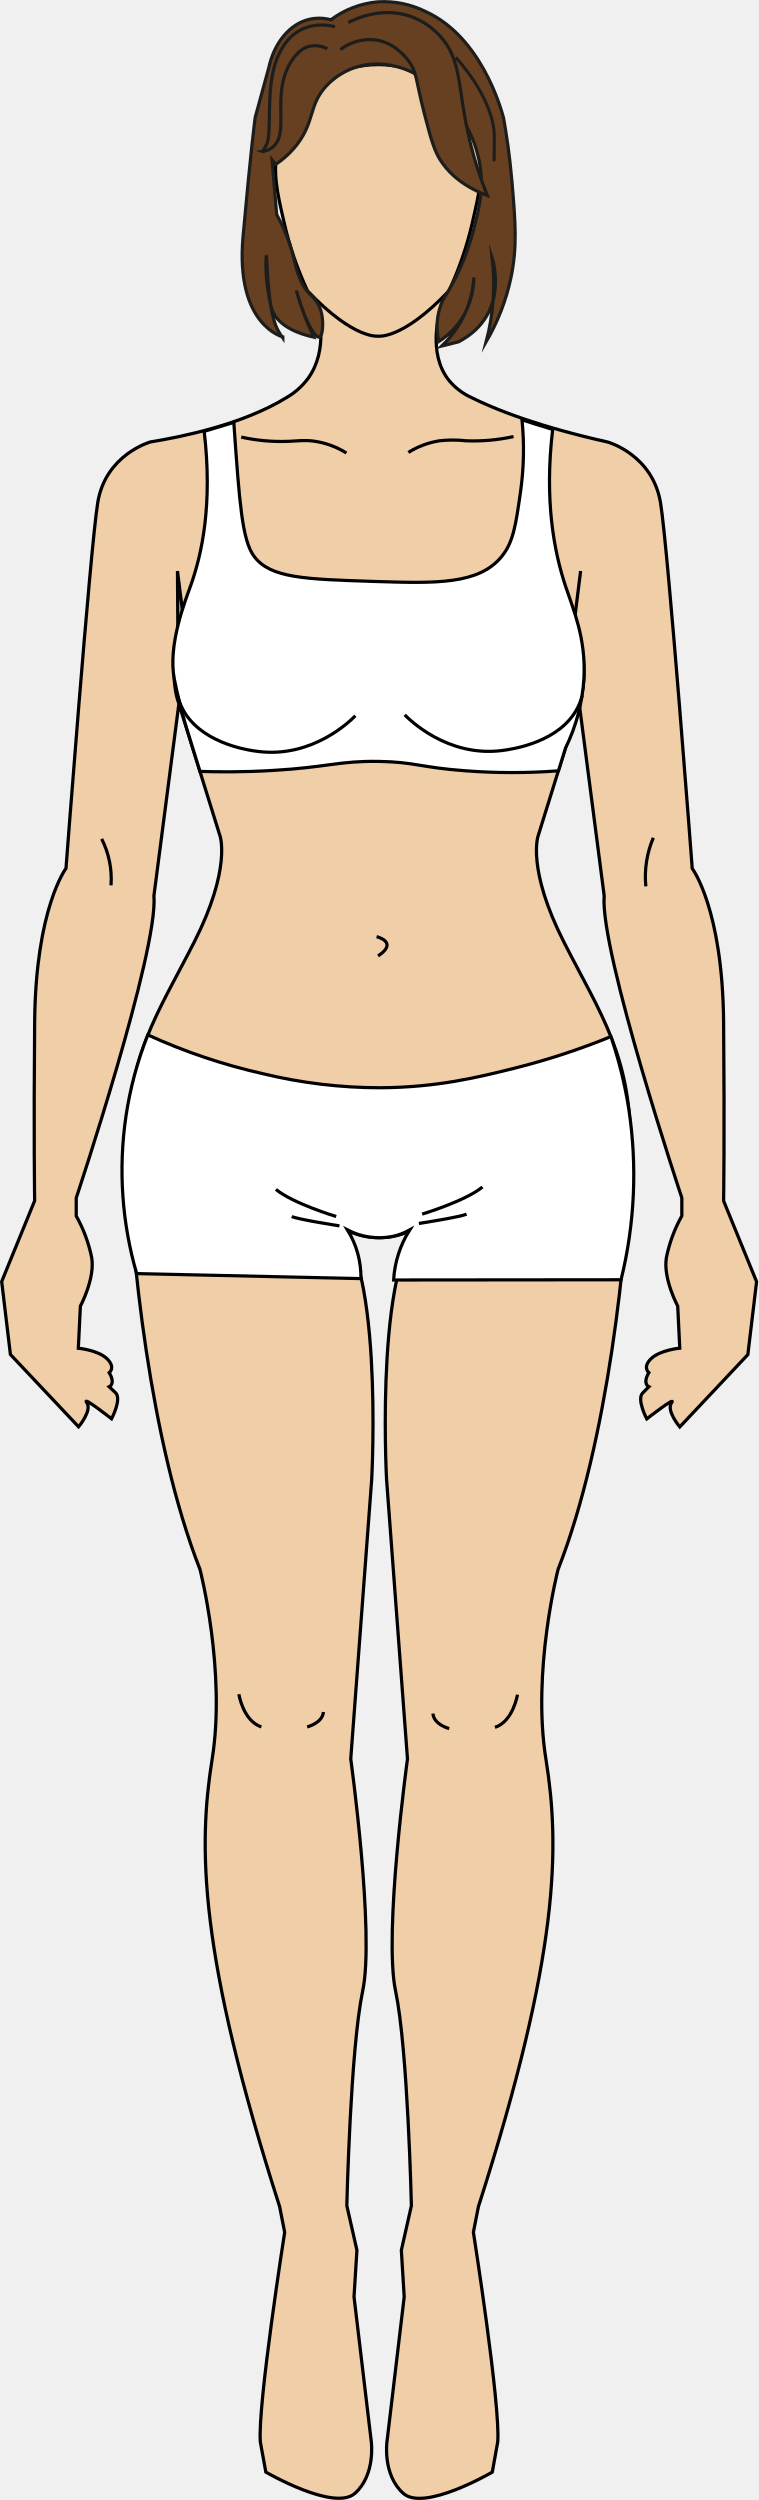
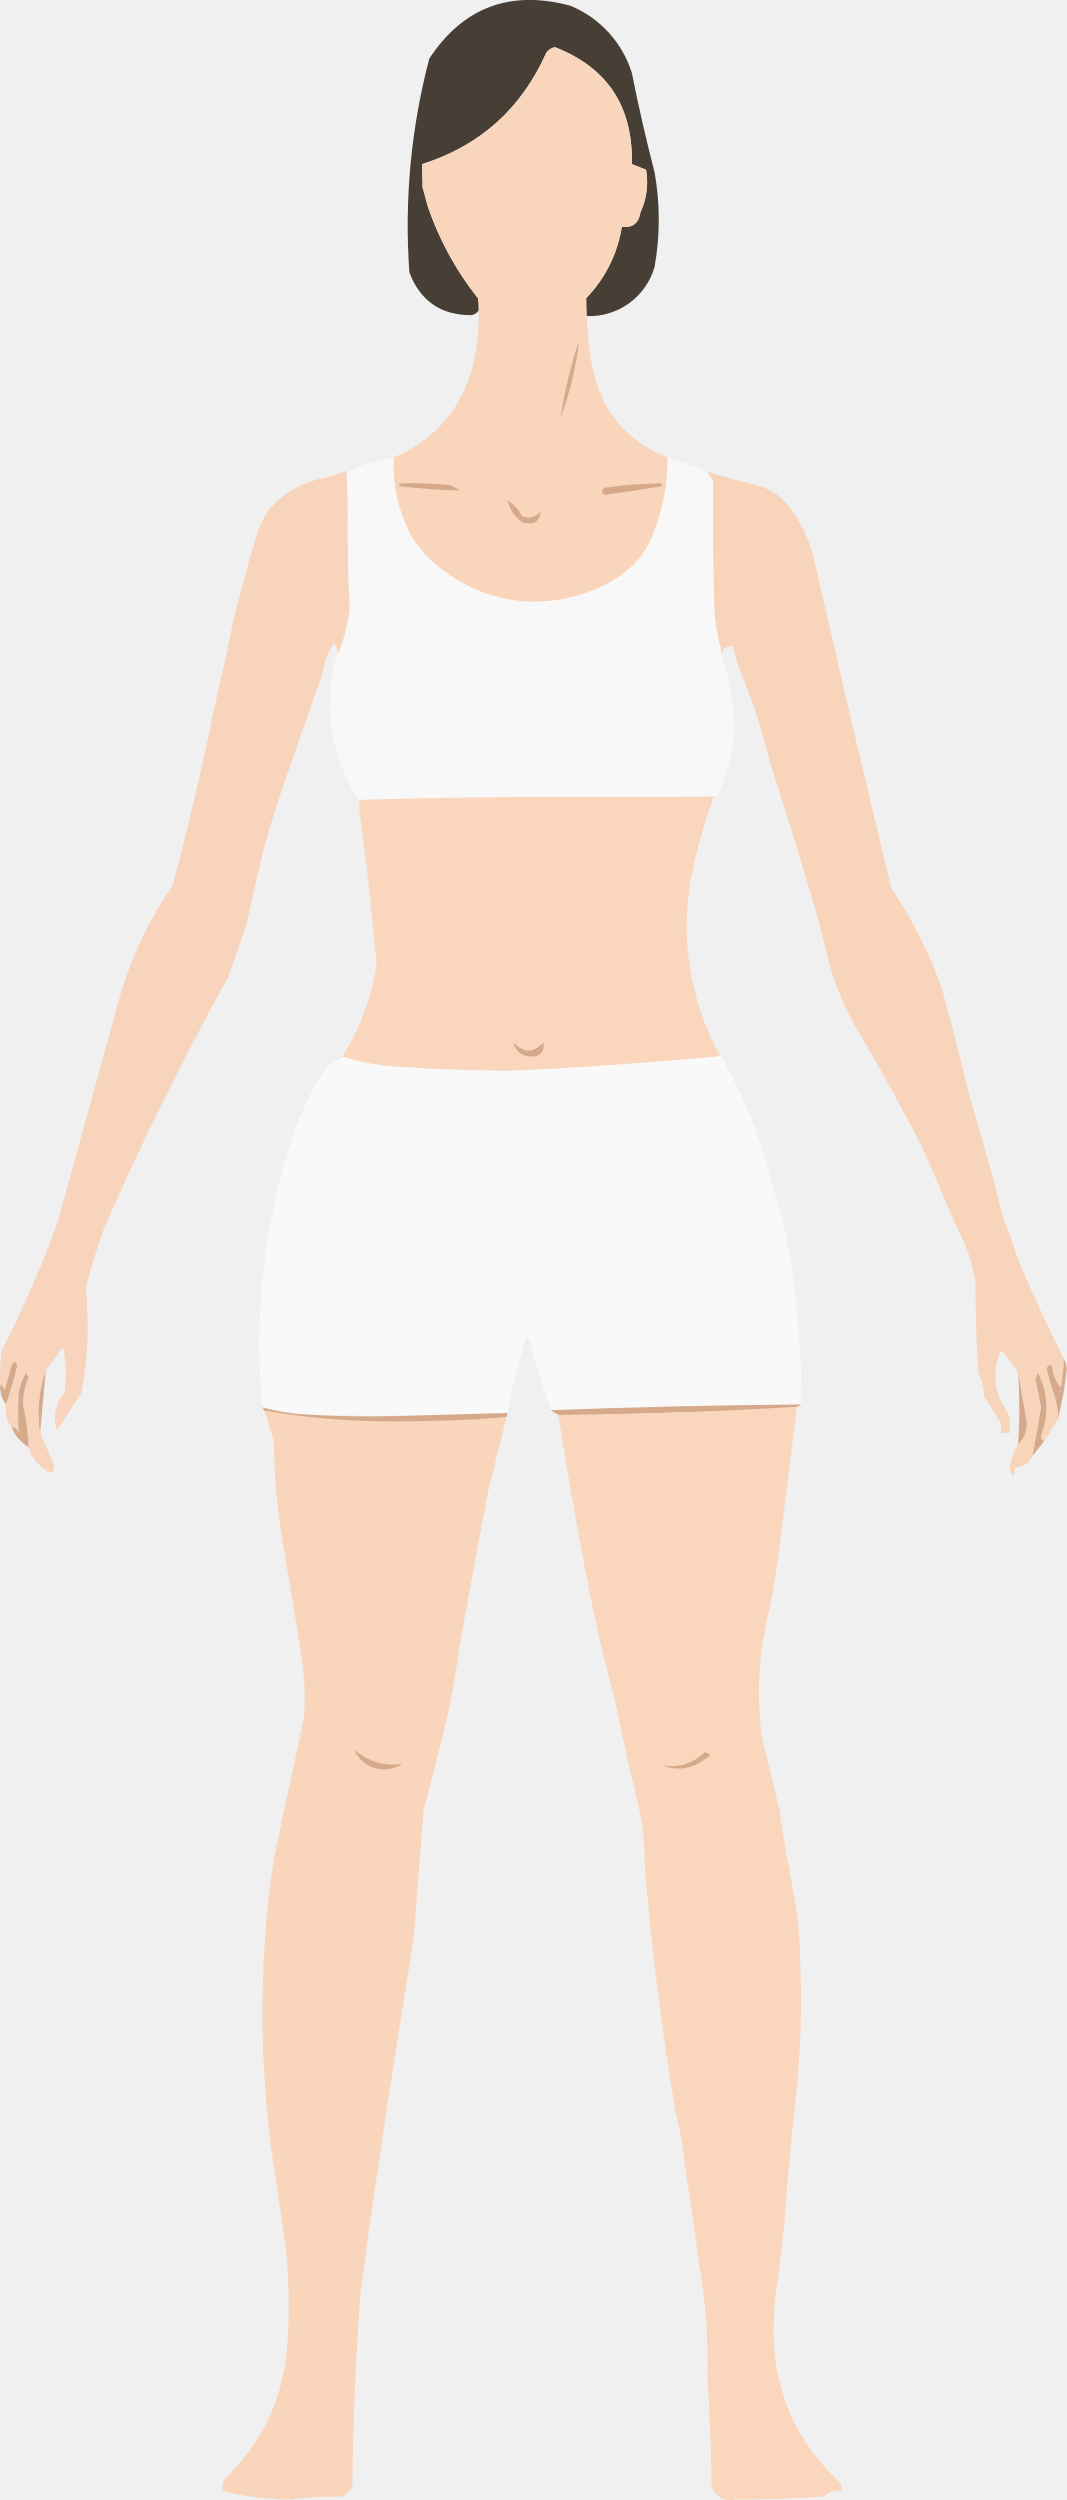
- <svg xmlns="http://www.w3.org/2000/svg" viewBox="0 0 235.92 777.84">
+ <svg xmlns="http://www.w3.org/2000/svg" id="Capa_1" data-name="Capa 1" viewBox="0 0 374.06 876.69">
  <defs>
-     <style>.cls-1,.cls-2{fill:#efcea8;}.cls-1,.cls-2,.cls-5,.cls-6{stroke:#000;}.cls-1,.cls-2,.cls-3,.cls-4,.cls-5,.cls-6{stroke-miterlimit:10;}.cls-1{stroke-width:1.01px;}.cls-3{fill:#664020;}.cls-3,.cls-4{stroke:#1d1d1b;}.cls-4,.cls-5{fill:none;}.cls-4{stroke-width:0.95px;}.cls-6{fill:#fff;}</style>
+     <style>.cls-1{fill:#473e35;}.cls-1,.cls-2,.cls-3,.cls-4,.cls-5,.cls-6,.cls-7,.cls-8{fill-rule:evenodd;}.cls-2{fill:#f8d5bb;}.cls-3{fill:#d6a98a;}.cls-4{fill:#f8f8f8;}.cls-5{fill:#f7d4bb;}.cls-6{fill:#f7d4ba;}.cls-7{fill:#f9d6bc;}.cls-8{fill:#f9f9f9;}</style>
  </defs>
-   <g id="Capa_2" data-name="Capa 2">
-     <g id="Capa_6" data-name="Capa 6">
-       <g id="Mujer_de_frente" data-name="Mujer de frente">
-         <path id="Cuerpo" class="cls-1" d="M180.4,218.39l-13,41.79s-3.47,10.2,8,32.82S197,329.23,196.1,359.24s-6.86,89.29-22.46,129.06c0,0-8.19,31.65-3.78,59.06s4.17,60.69-21,139.17l-1.57,8s8.47,53.89,7.57,65.23l-1.69,9.4S132,781.56,125.5,775.8s-5.11-16-5.11-16l5.37-45.16-.89-14.5L128,686.26s-1.12-48.88-4.92-66.77,3.7-72.22,3.7-72.22l-6.51-87s-4-73.51,13.28-81.27a23,23,0,0,1-31.18,0c17.31,7.76,13.28,81.27,13.28,81.27l-6.52,87s7.52,54.33,3.71,72.22-4.93,66.77-4.93,66.77l3.14,13.86-.9,14.5,5.38,45.16s1.35,10.26-5.11,16-27.71-6.62-27.71-6.62L81,759.78c-.9-11.34,7.57-65.23,7.57-65.23l-1.57-8c-25.14-78.48-25.39-111.77-21-139.17s-3.77-59.06-3.77-59.06c-15.61-39.77-21.56-99.05-22.46-129.06S49,315.62,60.48,293s8-32.82,8-32.82l-13-41.79-.26-40.71,2,16c-5.84,15.12-1.56,25.25-1.56,25.25l-7.77,59.78c1.42,17.24-24.17,94-24.17,94v5.62a44.68,44.68,0,0,1,4.82,13c1.06,6.5-3.53,15.06-3.53,15.06l-.64,13.09s6.11.56,8.91,3.26.71,4.37.71,4.37c2.08,3.49,0,4.38,0,4.38L36,433.38c1.92,2-1.29,8.05-1.29,8.05s-9.44-7.39-7.7-5-2.56,7.5-2.56,7.5L3.24,421.43.52,398.74,10.78,373.6s-.32-20.29,0-55.64,9.75-47.78,9.75-47.78S28,171.61,30.39,156.5s16.42-19,16.42-19c9.63-1.57,28.69-5.38,42.37-13.82a22.09,22.09,0,0,0,6.71-6c6.36-8.87,3.43-20.39,2.17-24.51l39.84,0c-1.42,4.25-4.94,16.64,1.75,25.14a19.64,19.64,0,0,0,7.09,5.41c14,6.93,31.77,11.46,42.37,13.82,0,0,14,3.9,16.42,19s9.85,113.68,9.85,113.68,9.44,12.43,9.76,47.78,0,55.64,0,55.64l10.26,25.14-2.72,22.69-21.18,22.5s-4.31-5.12-2.56-7.5-7.71,5-7.71,5-3.21-6.09-1.28-8.05l1.93-1.95s-2.09-.89,0-4.38c0,0-2.09-1.68.71-4.37s8.91-3.26,8.91-3.26l-.64-13.09s-4.6-8.56-3.53-15.06a44.81,44.81,0,0,1,4.81-13v-5.62s-25.58-76.75-24.16-94l-7.77-59.78s4.28-10.13-1.56-25.25l2-16" />
-         <path id="Cabeza" class="cls-2" d="M135,25.1c10.48,6.77,13.17,17.82,13.78,20.39,1.86,7.9.42,14.13-1.88,24.06a105.92,105.92,0,0,1-7.22,20.94c-14.61,15.43-22.15,14.09-22.15,14.09h.31s-7.54,1.34-22.16-14.09a106,106,0,0,1-7.21-20.94c-2.3-9.93-3.75-16.16-1.88-24.06.61-2.57,3.3-13.62,13.78-20.39A32.47,32.47,0,0,1,135,25.1Z" />
-         <path class="cls-3" d="M101.38,26.91c-5.27,5.85-3.49,10.72-8.73,17.75a27.81,27.81,0,0,1-6.88,6.48l-1.13-1.39,1.45,17a56,56,0,0,1,4.89,12c1.26,4.57,1.94,9.46,5.6,12.92a10.82,10.82,0,0,1,1.48,1.52c2.22,2.82,2.46,6.33,2.29,9,0,0-.22,3.93-1.89,2.33-3.35-3.2-6.26-14.11-6.26-14.11q.85,3,2,6.17c1.08,3,2.23,5.78,3.39,8.32-3.9-.87-10.73-3-12.94-8.38a39.71,39.71,0,0,1-1.17-5.58,49.94,49.94,0,0,1-.72-10.28,4.8,4.8,0,0,1,.11-1.07c.21,0,.3,16.72,3.39,22.75A24.26,24.26,0,0,0,88,105.2l0-.38h0S73.15,101.24,75.62,73.6,79.4,36.51,79.4,36.51l4.22-15.42C85.29,13.36,90.11,7.4,96.29,6a14,14,0,0,1,6.67.15A28.43,28.43,0,0,1,117.52.58a29.25,29.25,0,0,1,15,3.06c17.08,7.81,23.27,29.76,24.14,33,.86,4.75,1.91,11.55,2.62,19.78,1.09,12.65,1.7,20.42-.31,30a67.22,67.22,0,0,1-7.7,19.93,71.37,71.37,0,0,0,1.89-26s5.81,17.46-10.48,26l-5.23,1.31a32.82,32.82,0,0,0,8-12,32.38,32.38,0,0,0,2-9.33,25.43,25.43,0,0,1-2.89,11.35,24.07,24.07,0,0,1-8,8.57,19.26,19.26,0,0,1-.56-5.11,19.65,19.65,0,0,1,1.88-7.95,72.94,72.94,0,0,0,9.28-21c1.75-6.63,3.42-13,2.18-20.75-2.42-15.29-14.9-28.56-27.11-31a22.54,22.54,0,0,0-10.88.28A21.77,21.77,0,0,0,101.38,26.91Z" />
-         <path class="cls-3" d="M104.23,8.33a15.26,15.26,0,0,0-9.89.58c-5.36,2.38-7.48,7.66-8.15,9.31C82.5,27.42,84.7,41.38,83,44.84c-.25.52-1.19,2.43-1.45,2.33l0,0a6.8,6.8,0,0,0,3.09-1.23c5.84-4.33-.43-16,5.72-26.43,2.4-4,4.88-4.86,5.82-5.09a8.64,8.64,0,0,1,5.68.73" />
-         <path class="cls-3" d="M105.89,15.42a15.28,15.28,0,0,1,10.54-3.05c5.95.64,9.43,5,10.41,6.22,3,3.76,2.43,6.19,5.23,16.9,1.92,7.36,2.89,11,4.8,14.11C139,53,143,57.55,151.63,60.86a118.86,118.86,0,0,1-5.16-15.77c-4.36-17.35-2.38-26.19-9.72-34.05a22.83,22.83,0,0,0-9-5.95C118.83,2,110.62,5.84,108.36,7" />
-         <path class="cls-4" d="M141.8,17.87s12.13,12.79,12,25,0,4.58,0,4.58" />
-         <path class="cls-5" d="M117.17,291.43s7,1.66.46,6" />
-         <path class="cls-5" d="M203.27,260.66a31,31,0,0,0-2.33,15.12" />
-         <path class="cls-5" d="M31.63,261a27.63,27.63,0,0,1,2.91,14.47" />
-         <path class="cls-5" d="M74.32,527.13s1.31,8.29,7,10.18" />
-         <path class="cls-5" d="M161,527.27s-1.31,8.29-7,10.18" />
-         <path class="cls-5" d="M95.56,537.31s4.76-1.16,5.07-4.65" />
-         <path class="cls-5" d="M139.77,537.82s-4.76-1.17-5.07-4.66" />
-         <path class="cls-5" d="M75.05,136a57.67,57.67,0,0,0,14.84,1.31c2.89-.13,5-.47,8.14,0a25.63,25.63,0,0,1,9.75,3.64" />
-         <path class="cls-5" d="M159.78,135.83a57.64,57.64,0,0,1-14.84,1.31,36.3,36.3,0,0,0-8.14,0,25.71,25.71,0,0,0-9.75,3.63" />
-         <path class="cls-6" d="M173.75,239.83l2.19-7.06A56.92,56.92,0,0,0,181.68,211c.66-12.44-3.28-21.23-5.72-28.61-3.55-10.73-6.65-26.67-4-48.79l-5.72-1.74-3.83-1.27a93.66,93.66,0,0,1-.48,22.61c-1.46,10.18-2.21,15.42-5.76,19.85-7.12,8.9-20.62,8.47-39.74,7.86-21.58-.7-32.37-1-37.41-7.86-3.69-5-4.53-16.81-6.19-40.42,0-.51-.06-.92-.08-1.2l-9.22,2.78c2.64,22.58-.61,38-4.27,48.18-1.64,4.57-7.12,18.45-5,29,1.53,7.74,3.64,14.62,3.64,14.62.13.43.25.82,1.85,6,.25.79,2.24,7.22,2.48,8,5.13.17,13,.28,22.68-.3,17.15-1,20.43-3,33-2.81,11.18.2,12.78,1.86,26.76,2.91A190.44,190.44,0,0,0,173.75,239.83Z" />
-         <path class="cls-5" d="M125.93,222.41c1.25,1.3,13.2,13.31,30.33,11.1,2.82-.37,18.09-2.42,23.56-13.51a18.46,18.46,0,0,0,1.3-3.49" />
-         <path class="cls-5" d="M110.56,222.7c-1.25,1.3-13.2,13.31-30.33,11.09l-1.4-.19c-2.6-.41-16.87-2.72-22.16-13.31a18.11,18.11,0,0,1-1.38-3.74" />
-         <path class="cls-6" d="M46,322a182.48,182.48,0,0,0,35.86,12.08,154.82,154.82,0,0,0,36.43,4.36c17.52-.07,30.68-3.29,41.9-6.11a219.83,219.83,0,0,0,29.88-9.81A134.64,134.64,0,0,1,195.63,345a136.38,136.38,0,0,1-2.4,53.18l-70.76.07a32.54,32.54,0,0,1,5-15.57,19.25,19.25,0,0,1-5.22,2,21.46,21.46,0,0,1-14.13-2,27.95,27.95,0,0,1,4.18,15.14l-69.78-1.56a115.38,115.38,0,0,1-3.35-48.82A113.61,113.61,0,0,1,46,322Z" />
-         <path class="cls-5" d="M131.34,377.75s13.53-4.08,18.77-8.44" />
-         <path class="cls-5" d="M130.32,380.66s13-2,14.84-2.91" />
-         <path class="cls-5" d="M104.6,378.5s-13.52-4.08-18.76-8.44" />
-         <path class="cls-5" d="M105.62,381.41s-12.94-2-14.84-2.91" />
-       </g>
-     </g>
-   </g>
+   <path class="cls-1" d="M217,121.5a46.22,46.22,0,0,0,12.5-25q5.58.68,6.5-5a25.24,25.24,0,0,0,2-15l-5-2q.69-30.24-27-41a4.68,4.68,0,0,0-3,2q-13.14,29.4-43.5,39a49.67,49.67,0,0,0,.52,8.3,48.88,48.88,0,0,0,1.48,6.7,105.6,105.6,0,0,0,5.24,12.62A108,108,0,0,0,179,121.5a3.65,3.65,0,0,1-2.5,6q-15.83-.06-21.5-15a229.59,229.59,0,0,1,7-75q17.83-27,49.5-18.5A37.62,37.62,0,0,1,233,42.5q3.51,17.58,8,35a94.28,94.28,0,0,1,0,33,23.78,23.78,0,0,1-23.87,17.32C217.09,125.71,217,123.61,217,121.5Z" transform="translate(-11.44 -16.98)" />
+   <path class="cls-2" d="M226,162.36c2.43,3.52,8.08,10.43,19.54,15.14a63.36,63.36,0,0,1-.2,7.58,67.22,67.22,0,0,1-9.94,29.36,41.14,41.14,0,0,1-11.23,13.09c-12.46,9.39-26.48,8.37-31.09,8a50.27,50.27,0,0,1-43.42-36.11,35.81,35.81,0,0,1-.71-21.79,47.21,47.21,0,0,0,18.59-13.21c12.28-14.49,11.85-32.88,11.73-38.49,0-1.82-.16-3.34-.26-4.39a107.36,107.36,0,0,1-17.5-32c-.66-2.33-1.33-4.67-2-7v-8q30.36-9.6,43.5-39a4.68,4.68,0,0,1,3-2q27.69,10.77,27,41l5,2a25.24,25.24,0,0,1-2,15q-.91,5.67-6.5,5a46.22,46.22,0,0,1-12.5,25c0,2.1,0,5.08.3,8.62C218.07,140.34,219,152.26,226,162.36Z" transform="translate(-11.44 -16.98)" />
+   <path class="cls-3" d="M214.5,136.5a113.15,113.15,0,0,1-6.5,27A158.89,158.89,0,0,1,214.5,136.5Z" transform="translate(-11.44 -16.98)" />
+   <path class="cls-4" d="M149.5,177.5A52.24,52.24,0,0,0,151.29,194a57.26,57.26,0,0,0,4.21,10.49c5.86,10.73,23.26,24,44.63,23.45,13.78-.37,31.12-6.58,38.24-19.24,3.22-5.73,5.23-14.35,5.42-15.17a68.37,68.37,0,0,0,1.71-16,87,87,0,0,1,14,5Q259,210,261,237.5a21.12,21.12,0,0,0,3.5,9c4.31,13.85,5.09,25.56,4,32a91.78,91.78,0,0,1-3.46,13c-.59,1.67-1.14,3-1.54,4-8,.7-19.16,1.54-32.5,2.14-5.32.23-18.56.78-35.85.8-15.66,0-35.5-.4-58.65-1.94a62.31,62.31,0,0,1-9.14-27.23,65.33,65.33,0,0,1,2.77-24.73,69.46,69.46,0,0,1,2.69-7.49c1.44-12,2.43-24.86,2.71-38.59q.16-8.73,0-17A56.22,56.22,0,0,1,149.5,177.5Z" transform="translate(-11.44 -16.98)" />
+   <path class="cls-5" d="M125.5,184.5l10-3a114,114,0,0,0-2,28.63c.52,8.49,2.12,18-1.41,30.12a56.72,56.72,0,0,1-2.11,6,5.67,5.67,0,0,0-.53-2.31,5.59,5.59,0,0,0-.95-1.44,27.29,27.29,0,0,0-4,11c-3.29,9.15-6,16.9-8.08,22.75-7.93,22.59-10.21,30-12.31,37.92-1.71,6.49-2.89,11.86-3.61,15.33l-3,13-6,17q-23.72,42.94-43.5,88-3.7,10.38-6.5,21a129,129,0,0,1-1.5,37l-8.5,13a13.05,13.05,0,0,1,2.5-13,43.28,43.28,0,0,0-.5-16q-3,4-6,8a46.68,46.68,0,0,0-2,22q2.1,5,4.5,10a3.2,3.2,0,0,1-.5,4,13.49,13.49,0,0,1-8-9,89.09,89.09,0,0,0-2-15,22.7,22.7,0,0,1,2-9.5l-1-1.5a19.08,19.08,0,0,0-2.5,7,112.75,112.75,0,0,0,0,14,2.64,2.64,0,0,0-2.5-2,10.61,10.61,0,0,1-2-8q2.23-6.5,4-13.5c-.67-2-1.33-2-2,0q-1.14,4.29-2.5,8.5a3.31,3.31,0,0,0-1.5-2,71.86,71.86,0,0,1,.5-12A368.93,368.93,0,0,0,31.5,446Q42.87,405.29,54,364.5a135.91,135.91,0,0,1,18-37q1.77-6.76,3.5-13.65,4.89-19.47,9-38.35l2-10,3-13c.67-3,1.33-6,2-9,.75-4.34,1.71-8.92,3-13.7.65-2.53,1.34-5,2-7.3.67-2.67,1.33-5.33,2-8l3-10a25.93,25.93,0,0,1,5-9.58,27.4,27.4,0,0,1,8-6.42A34,34,0,0,1,125.5,184.5Z" transform="translate(-11.44 -16.98)" />
+   <path class="cls-4" d="M135.5,181.5q.3,26.52-1,53c-.23-2.44-.53-6.18-.75-10.76-.31-6.65-.26-11.58-.25-13.61,0-5.77,0-14.63-.54-27.73Z" transform="translate(-11.44 -16.98)" />
+   <path class="cls-6" d="M270.5,185.5c8.32,2.26,9.84,2.66,12,4,4.36,2.7,6.66,6.35,8.67,9.6A46.69,46.69,0,0,1,297,213.5q13.13,57.58,27,115a151.6,151.6,0,0,1,18,36q5,18.47,9.5,37c.67,2.33,1.33,4.67,2,7q5.21,17.19,9.5,35c.07.27.62,1.5,1.3,3.26,1.74,4.5,2.94,8.24,3.7,10.74q4.81,11.56,10.51,23.68,2.91,6.19,6,12.32a77.86,77.86,0,0,1-1,10,11.38,11.38,0,0,1-3-7c-.86-1.27-1.53-1.11-2,.5q1.42,5.46,3,10.5a21.46,21.46,0,0,1,1,7l-5,8a2.38,2.38,0,0,1-1-2,26.82,26.82,0,0,0-1-22c-.33.67-.67,1.33-1,2q1.2,5,2,10-1.35,8.57-3,17a6.59,6.59,0,0,1-6,4q-.93,5.88-2,0a20.71,20.71,0,0,1,3-8,10,10,0,0,0,3-8q-1.62-8.69-3-17a35.27,35.27,0,0,0-6-8q-5.14,11.83,2.5,22a24.93,24.93,0,0,1,.5,7h-3a8.39,8.39,0,0,0-.5-4q-2.76-4.54-5.5-9a17.77,17.77,0,0,0-2-8q-1-16-1-32a56.09,56.09,0,0,0-5-16c-6.35-13-9.82-23.83-15.83-35.37-19.29-37-22.59-37.44-28.67-54.63-2.82-8-.79-4.13-7.82-28.52s-14.33-46-14.68-47.48a210.72,210.72,0,0,0-10-31,55.66,55.66,0,0,1-3-10,3.71,3.71,0,0,0-3.05.82c-.78.87-.59,2.12-.95,2.18s-1.27-2.27-1.43-2.83c-1.3-4.63-2.69-37.19-3.57-61.17Z" transform="translate(-11.44 -16.98)" />
+   <path class="cls-4" d="M259.5,182.5l2,3q-.25,23,.5,46a74.77,74.77,0,0,0,2,12c.17,1,.33,2,.5,3a21.12,21.12,0,0,1-3.5-9Q259,210.05,259.5,182.5Z" transform="translate(-11.44 -16.98)" />
+   <path class="cls-3" d="M151.5,187.5v-1a144,144,0,0,1,17,.5,7.92,7.92,0,0,1,4,2Q162,188.67,151.5,187.5Z" transform="translate(-11.44 -16.98)" />
+   <path class="cls-3" d="M243.5,186.5v1q-10,1.69-20,3c-1.21-.77-1.21-1.61,0-2.5A148.83,148.83,0,0,1,243.5,186.5Z" transform="translate(-11.44 -16.98)" />
+   <path class="cls-3" d="M189.5,192.5a13.35,13.35,0,0,1,5,5.5,5.68,5.68,0,0,0,6.5-1.5q-.7,5.52-6.5,3.5A11.59,11.59,0,0,1,189.5,192.5Z" transform="translate(-11.44 -16.98)" />
+   <path class="cls-4" d="M263.5,295.5a4.62,4.62,0,0,1-4,1h-46q-38.25-1.74-77,0,28.5-1.59,59.28-2C219.31,294.26,241.91,294.64,263.5,295.5Z" transform="translate(-11.44 -16.98)" />
+   <path class="cls-4" d="M213.5,296.5q-38-.21-76,1l-1-1Q175.25,294.76,213.5,296.5Z" transform="translate(-11.44 -16.98)" />
+   <path class="cls-7" d="M213.5,296.5h30l18.36-.25a143.34,143.34,0,0,0-4.5,13.73c-2.55,9.36-5.61,20.47-5.05,35.17a95.36,95.36,0,0,0,6.19,30.35,94.41,94.41,0,0,0,4,9l2.19,3.27c-17.47,1.07-31.51,2.11-41.2,2.87-14.23,1.12-21.89,1.93-34,1.86q-20-.12-40-1.5a77.1,77.1,0,0,1-18-3.5,83.53,83.53,0,0,0,12-32.5q-2.33-26.85-6-53.5v-4Q175.48,296.28,213.5,296.5Z" transform="translate(-11.44 -16.98)" />
+   <path class="cls-3" d="M191.5,382.5q5.2,5.75,10.5,0c.51,3.33-1,5-4.5,5A6.09,6.09,0,0,1,191.5,382.5Z" transform="translate(-11.44 -16.98)" />
+   <path class="cls-8" d="M265.5,389.5a170.6,170.6,0,0,1,14,33l7,25a308.65,308.65,0,0,1,6,62h-3q-42.51.42-85,2a2.87,2.87,0,0,0-1-3q-2.5-8-5-16-1.89-12.53-4-1a96.6,96.6,0,0,0-5,21h-3q-34,1.39-68,.5a69.16,69.16,0,0,1-15-2.5,228.85,228.85,0,0,1-.94-31.11,231.83,231.83,0,0,1,9.94-58.89,102.79,102.79,0,0,1,14-30,453.37,453.37,0,0,0,59.5,4Q225.89,393.92,265.5,389.5Z" transform="translate(-11.44 -16.98)" />
+   <path class="cls-8" d="M264.18,386.85l1.32,2.65q-39.62,4.42-79.5,5a453.37,453.37,0,0,1-59.5-4,19.26,19.26,0,0,0,5-3,77.1,77.1,0,0,0,18,3.5q20,1.38,40,1.5,36.54-1.56,73-5Z" transform="translate(-11.44 -16.98)" />
+   <path class="cls-3" d="M383.5,503.5a4.81,4.81,0,0,1-2,4q-1.58-5-3-10.5c.47-1.61,1.14-1.77,2-.5A11.4,11.4,0,0,0,383.5,503.5Z" transform="translate(-11.44 -16.98)" />
+   <path class="cls-3" d="M13.5,509.5a11.19,11.19,0,0,1-2-7,3.31,3.31,0,0,1,1.5,2q1.37-4.22,2.5-8.5c.67-2,1.33-2,2,0Q15.73,503,13.5,509.5Z" transform="translate(-11.44 -16.98)" />
+   <path class="cls-3" d="M27.5,497.5q-1,11-2,22A46.67,46.67,0,0,1,27.5,497.5Z" transform="translate(-11.44 -16.98)" />
+   <path class="cls-3" d="M384.5,493.5a7.83,7.83,0,0,1,1,4,150.92,150.92,0,0,1-3,17,21.46,21.46,0,0,0-1-7,4.81,4.81,0,0,0,2-4A77.86,77.86,0,0,0,384.5,493.5Z" transform="translate(-11.44 -16.98)" />
+   <path class="cls-3" d="M21.5,524.5a14.91,14.91,0,0,1-6-7,2.64,2.64,0,0,1,2.5,2,112.75,112.75,0,0,1,0-14,19.08,19.08,0,0,1,2.5-7l1,1.5a22.7,22.7,0,0,0-2,9.5A89.09,89.09,0,0,1,21.5,524.5Z" transform="translate(-11.44 -16.98)" />
+   <path class="cls-3" d="M247,510.21q23.06-.54,45.51-.71l-4,2q-39,.57-78,2l-3.28-.37-2.72-1.63Q225.49,510.72,247,510.21Z" transform="translate(-11.44 -16.98)" />
+   <path class="cls-7" d="M283.5,568.5c-2.93,18.13-4.62,21-5.5,32a126.46,126.46,0,0,0,.5,25l6,25c.58,2.4.42,2.73,1.17,7.43,2.57,16.09,3.73,20.28,4.83,27.57,1.49,9.87,1.56,17.07,1.78,28.29.25,12.16-.36,21.43-.78,27.71-.64,9.44-1.2,12.3-2.55,26-.67,6.77-1.59,16.75-2.45,29q-1,9-2,18A103.58,103.58,0,0,0,282.79,831a82.14,82.14,0,0,0,.71,14.48q3.6,24.69,22.5,42a5,5,0,0,1,.5,3,5.92,5.92,0,0,0-6,2q-15.48,1.1-31,1a7.46,7.46,0,0,1-8.5-4q-.25-19.75-1.5-39a191.36,191.36,0,0,0-3-40q-1-7.5-2-15l-3-20a103.9,103.9,0,0,0-3-17q-7.47-43.74-11-88a100.24,100.24,0,0,0-3-24c-4.64-18.4-7-32.3-8.19-36.44-4.21-14.88-10.39-42.22-19.09-96.93q20.63-.12,42.27-.84,21.21-.73,41.41-2c-.88,7.19-2.15,17.55-3.72,30.1C285.21,556.17,284.2,564.15,283.5,568.5Z" transform="translate(-11.44 -16.98)" />
+   <path class="cls-3" d="M103.5,510.5a69.16,69.16,0,0,0,15,2.5c13.93.79,22.79.93,48.58.11,5-.16,12.79-.39,22.42-.61l-.46,1.43a294.72,294.72,0,0,1-84.73-2Z" transform="translate(-11.44 -16.98)" />
+   <path class="cls-2" d="M104.24,511.6c4,.72,9.59,1.63,16.31,2.37A282.53,282.53,0,0,0,152,515.41c9.71,0,22.28-.3,37.06-1.48L182.5,540.5l-3,16q-3.5,19-7,38c-1.08,8.73-2.41,15.9-3.49,21.07s-2.24,9.76-4.45,18.51c-1.82,7.18-3.41,13.15-4.56,17.42q-1.75,22.5-3.5,45-1,6.5-2,13-9,54.86-16.5,110-2.7,34.95-3,70a14.8,14.8,0,0,1-3.5,3,113.86,113.86,0,0,0-18,1,95.32,95.32,0,0,1-24-3,8.39,8.39,0,0,1,.5-4,70.8,70.8,0,0,0,14.39-18.85c6.8-13,7.76-25.08,8.11-33.15,1.55-35.56-6.29-49.55-8.5-92a379.63,379.63,0,0,1,1.5-59q1-7.5,2-15c.24-1.13,5.77-26.9,6-28,.14-.63,4.35-20.32,4.49-21a86.15,86.15,0,0,0,.26-9.77,87.58,87.58,0,0,0-.76-9.23c-1.54-11.48-6-36.83-7.26-44.66a224.36,224.36,0,0,1-2.74-33.34Q105.87,517.06,104.24,511.6Z" transform="translate(-11.44 -16.98)" />
+   <path class="cls-3" d="M368.5,498.5q1.38,8.31,3,17a10,10,0,0,1-3,8A196.74,196.74,0,0,0,368.5,498.5Z" transform="translate(-11.44 -16.98)" />
+   <path class="cls-3" d="M377.5,522.5c-1.36,1.69-2.7,3.36-4,5q1.65-8.43,3-17-.81-5-2-10c.33-.67.67-1.33,1-2a26.82,26.82,0,0,1,1,22A2.38,2.38,0,0,0,377.5,522.5Z" transform="translate(-11.44 -16.98)" />
+   <path class="cls-3" d="M258.5,631.5q3.51.42,0,2.5-7.16,5.1-15,2A16.5,16.5,0,0,0,258.5,631.5Z" transform="translate(-11.44 -16.98)" />
+   <path class="cls-3" d="M135.5,630.5q7.73,6.48,17,5a11.56,11.56,0,0,1-12,.5A13.12,13.12,0,0,1,135.5,630.5Z" transform="translate(-11.44 -16.98)" />
</svg>
